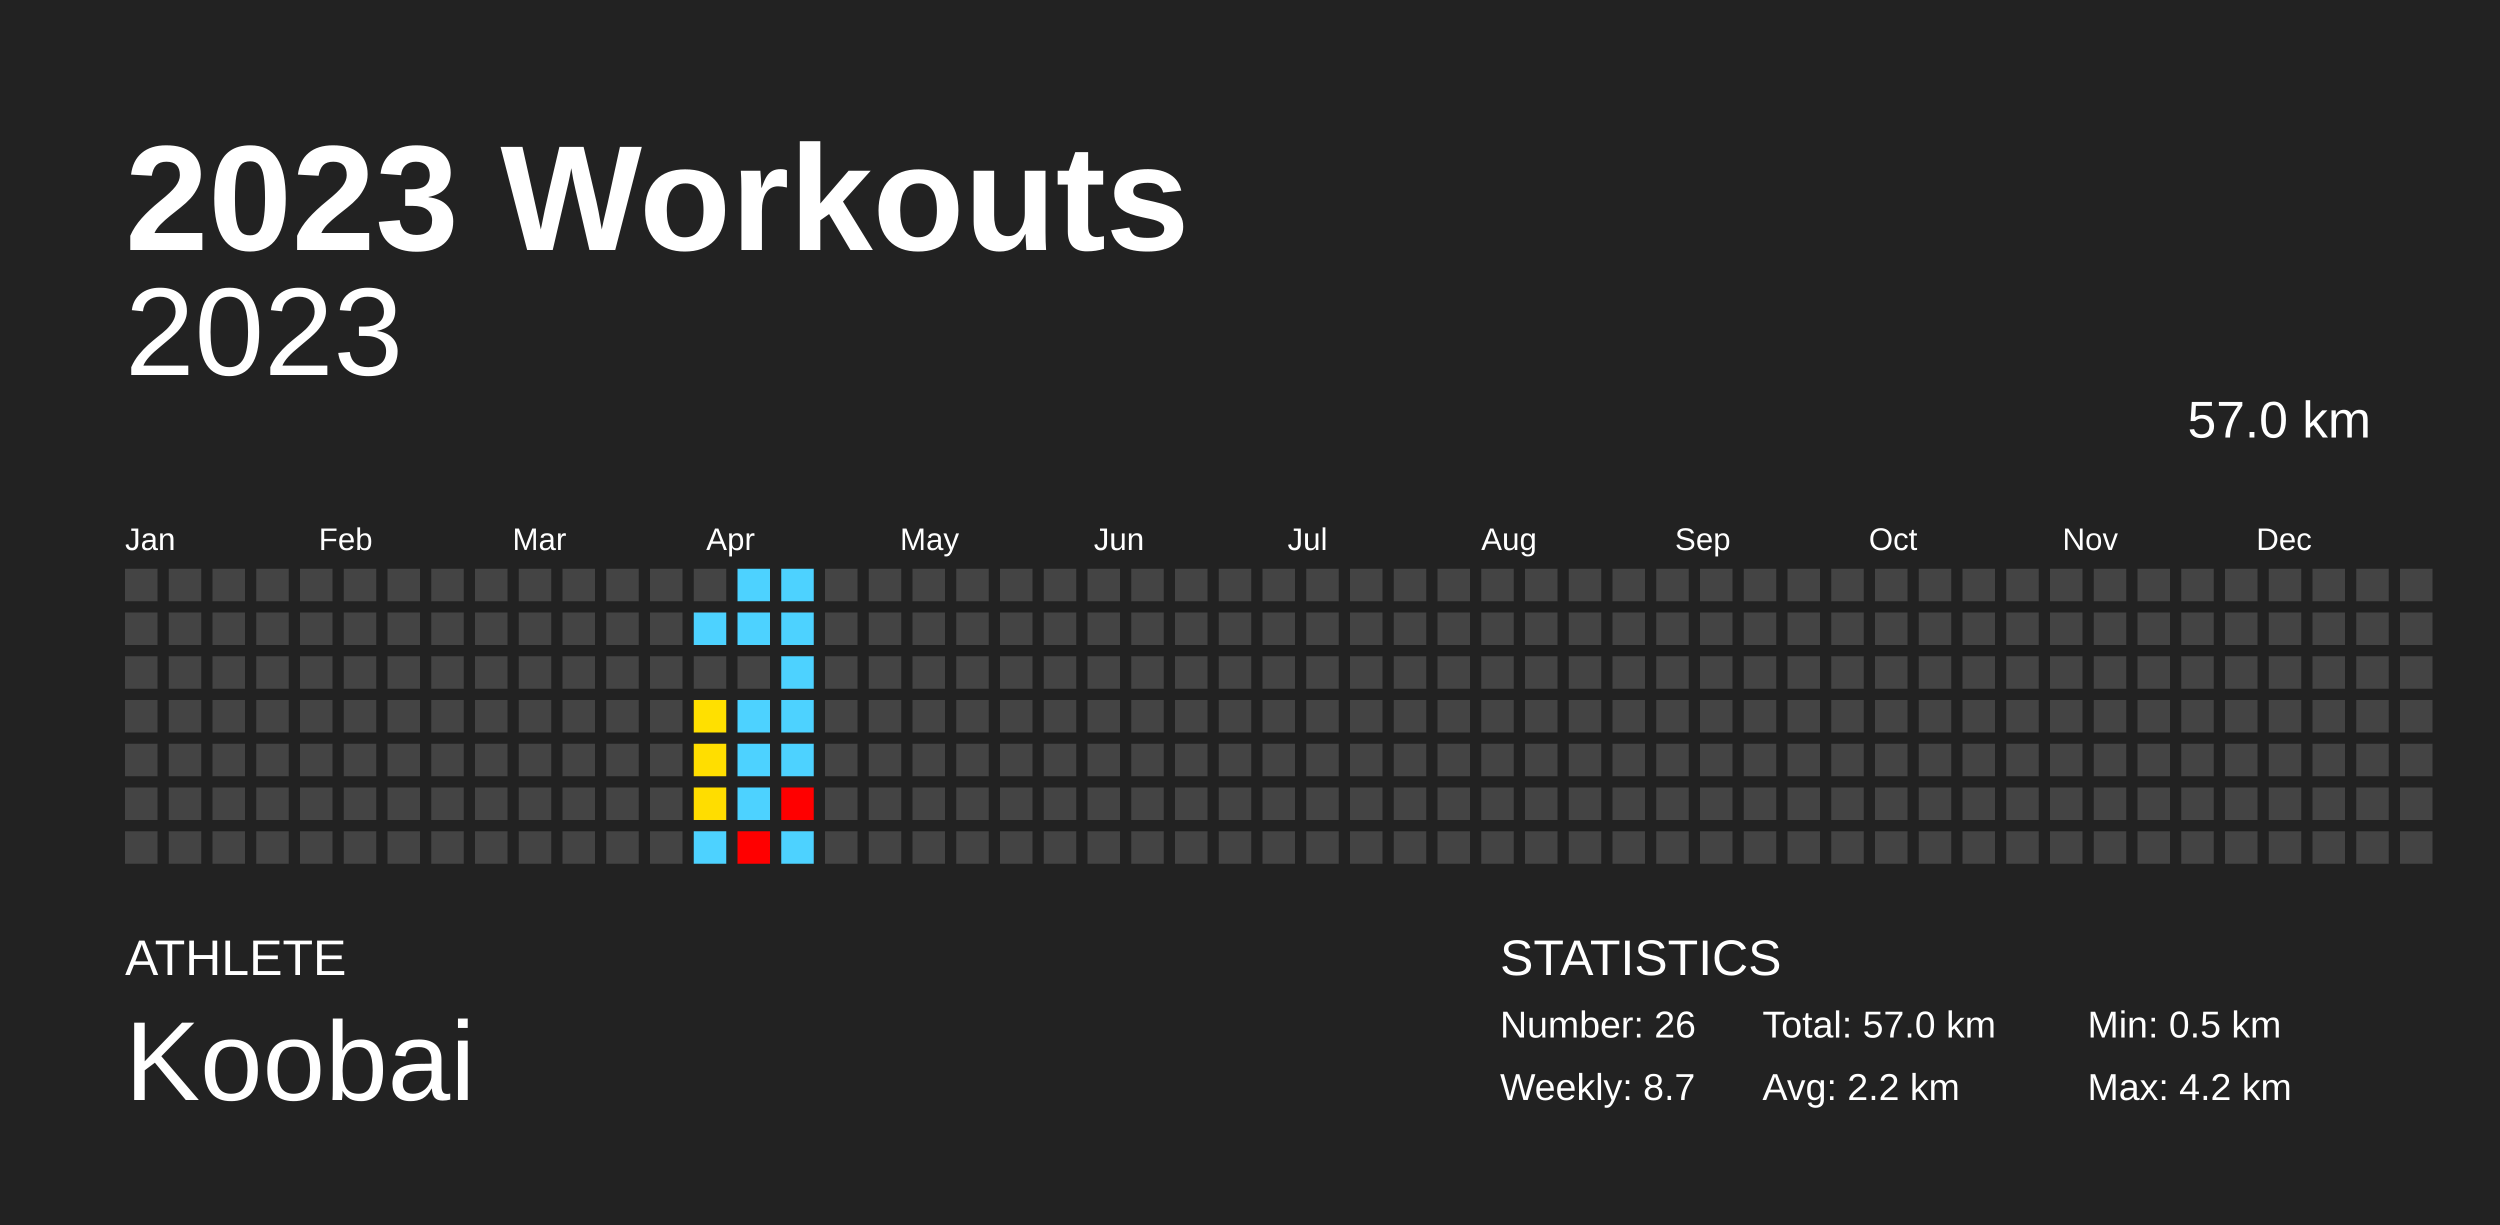
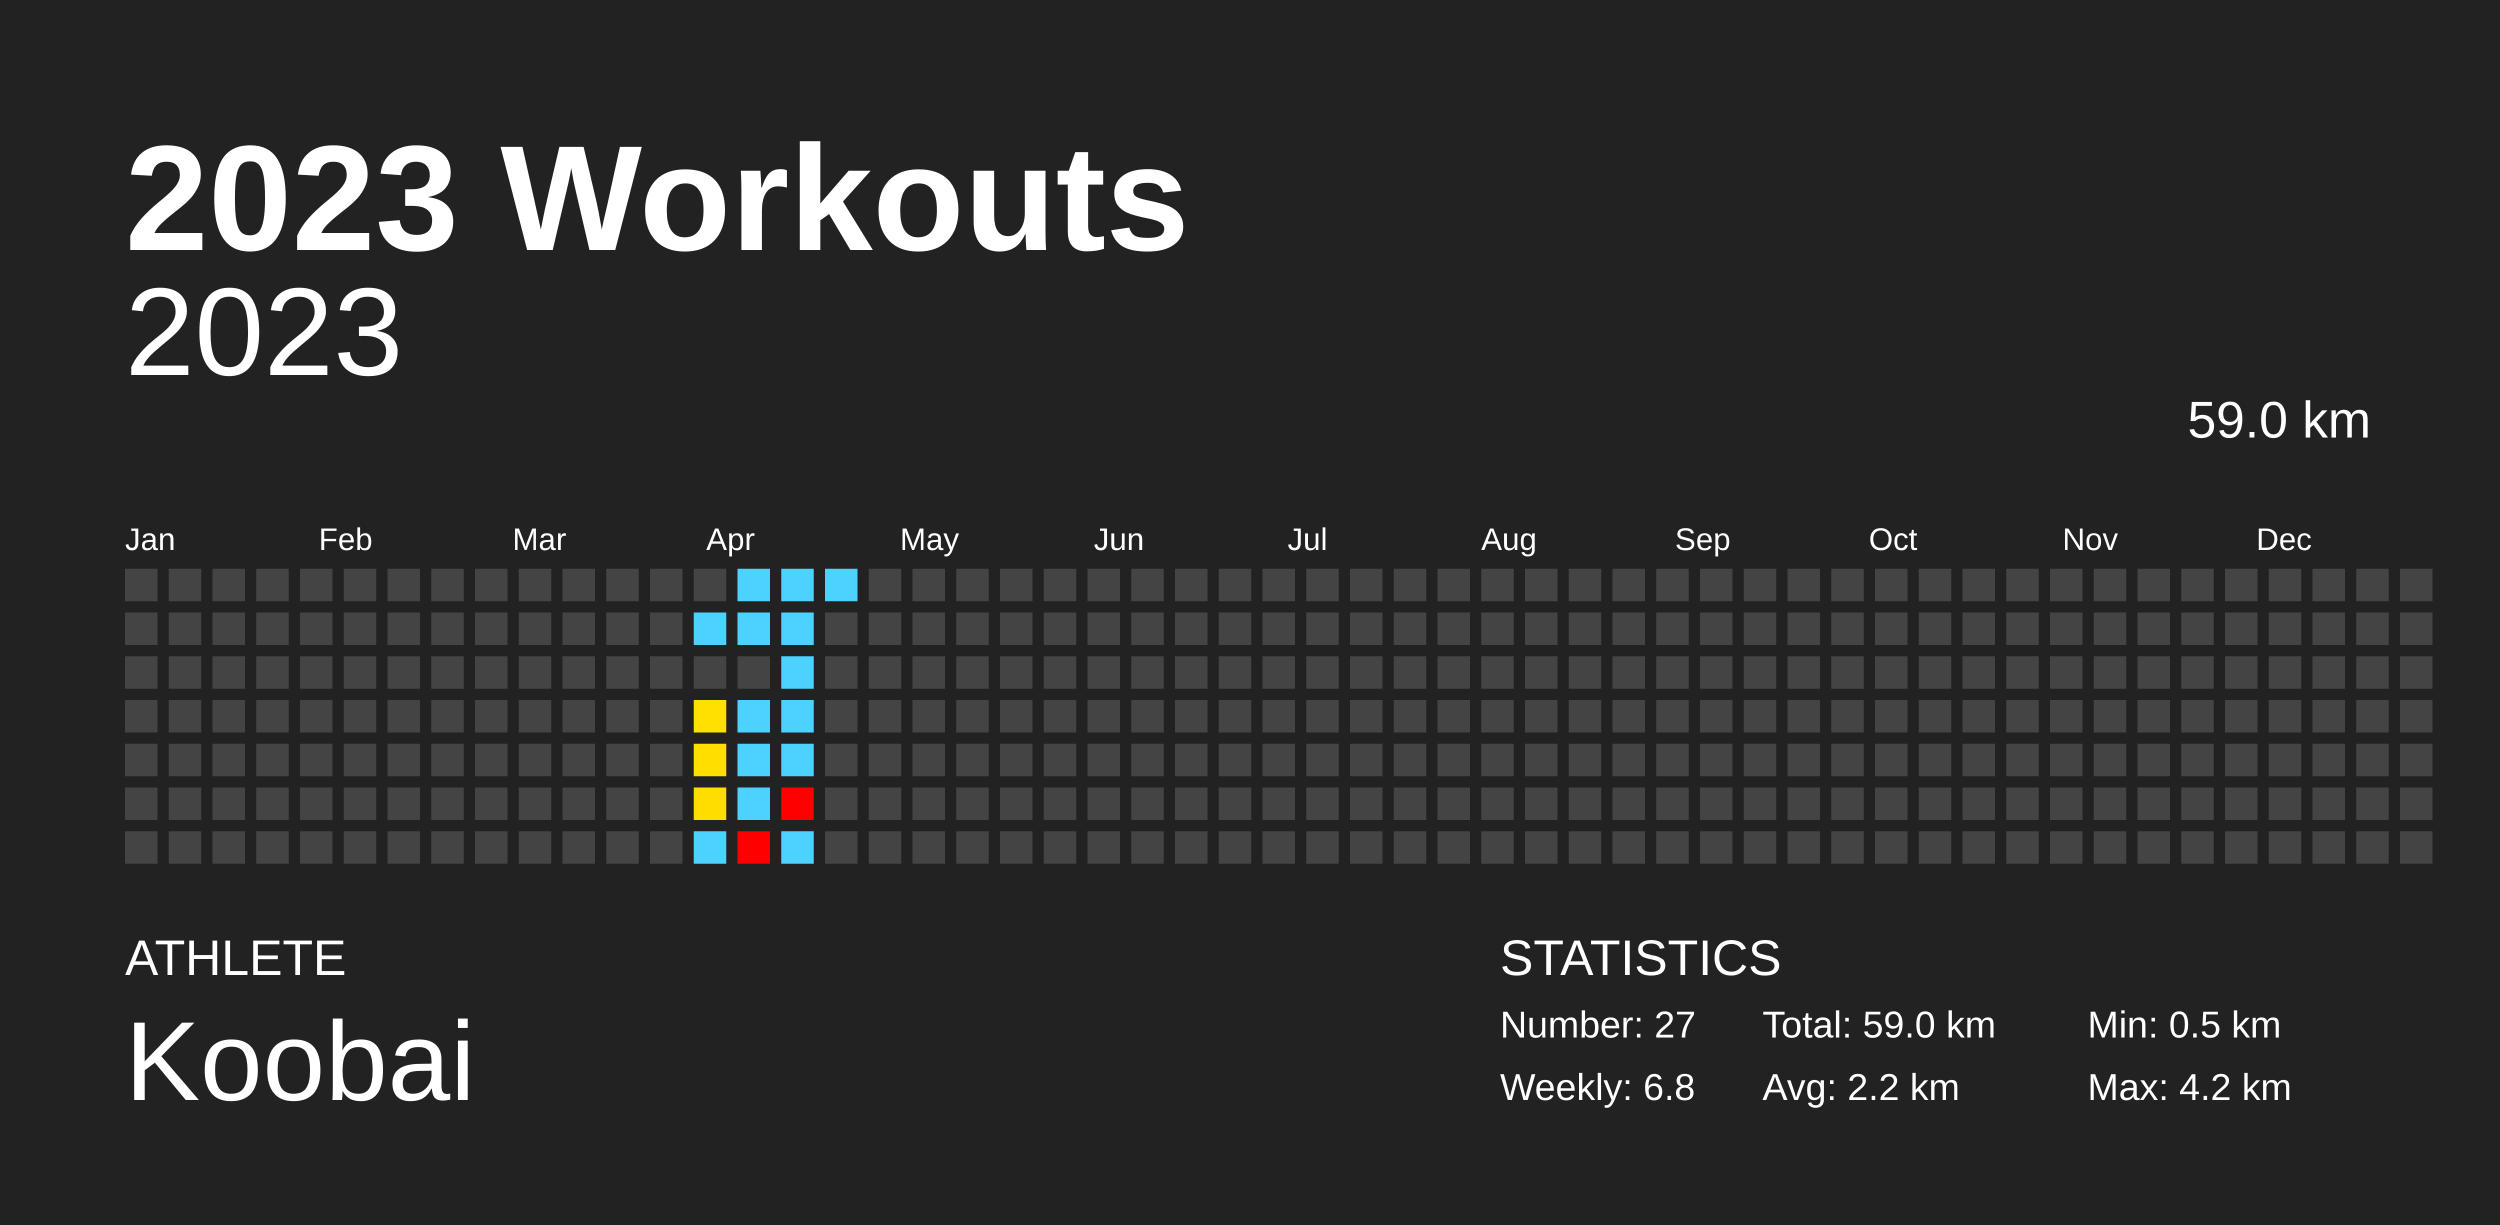
<svg xmlns="http://www.w3.org/2000/svg" baseProfile="full" height="98mm" version="1.1" viewBox="0,0,200,98" width="200mm">
  <defs />
  <rect fill="#222222" height="98" width="200" x="0" y="0" />
  <text fill="#FFFFFF" style="font-size:12px; font-family:Arial; font-weight:bold;" x="10" y="20">2023 Workouts</text>
  <text fill="#FFFFFF" style="font-size:4px; font-family:Arial" x="10" y="78">ATHLETE</text>
  <text fill="#FFFFFF" style="font-size:9px; font-family:Arial" x="10" y="88">Koobai</text>
  <text fill="#FFFFFF" style="font-size:4px; font-family:Arial" x="120" y="78">STATISTICS</text>
-   <text fill="#FFFFFF" style="font-size:3px; font-family:Arial" x="120" y="83">Number: 26</text>
-   <text fill="#FFFFFF" style="font-size:3px; font-family:Arial" x="120" y="88">Weekly: 8.7</text>
-   <text fill="#FFFFFF" style="font-size:3px; font-family:Arial" x="141" y="83">Total: 57.0 km</text>
+   <text fill="#FFFFFF" style="font-size:3px; font-family:Arial" x="120" y="83">Number: 27</text>
+   <text fill="#FFFFFF" style="font-size:3px; font-family:Arial" x="120" y="88">Weekly: 6.8</text>
+   <text fill="#FFFFFF" style="font-size:3px; font-family:Arial" x="141" y="83">Total: 59.0 km</text>
  <text fill="#FFFFFF" style="font-size:3px; font-family:Arial" x="141" y="88">Avg: 2.2 km</text>
  <text fill="#FFFFFF" style="font-size:3px; font-family:Arial" x="167" y="83">Min: 0.5 km</text>
  <text fill="#FFFFFF" style="font-size:3px; font-family:Arial" x="167" y="88">Max: 4.2 km</text>
  <text alignment-baseline="hanging" fill="#FFFFFF" style="font-size:10.0px; font-family:Arial;" x="10" y="30">2023</text>
-   <text alignment-baseline="hanging" fill="#FFFFFF" style="font-size:4.125px; font-family:Arial;" x="175" y="35">57.0 km</text>
+   <text alignment-baseline="hanging" fill="#FFFFFF" style="font-size:4.125px; font-family:Arial;" x="175" y="35">59.0 km</text>
  <text fill="#FFFFFF" style="font-size:2.5px; font-family:Arial" x="10.0" y="44">Jan</text>
  <text fill="#FFFFFF" style="font-size:2.5px; font-family:Arial" x="25.5" y="44">Feb</text>
  <text fill="#FFFFFF" style="font-size:2.5px; font-family:Arial" x="41.0" y="44">Mar</text>
  <text fill="#FFFFFF" style="font-size:2.5px; font-family:Arial" x="56.5" y="44">Apr</text>
  <text fill="#FFFFFF" style="font-size:2.5px; font-family:Arial" x="72.0" y="44">May</text>
  <text fill="#FFFFFF" style="font-size:2.5px; font-family:Arial" x="87.5" y="44">Jun</text>
  <text fill="#FFFFFF" style="font-size:2.5px; font-family:Arial" x="103.0" y="44">Jul</text>
  <text fill="#FFFFFF" style="font-size:2.5px; font-family:Arial" x="118.5" y="44">Aug</text>
  <text fill="#FFFFFF" style="font-size:2.5px; font-family:Arial" x="134.0" y="44">Sep</text>
  <text fill="#FFFFFF" style="font-size:2.5px; font-family:Arial" x="149.5" y="44">Oct</text>
  <text fill="#FFFFFF" style="font-size:2.5px; font-family:Arial" x="165.0" y="44">Nov</text>
  <text fill="#FFFFFF" style="font-size:2.5px; font-family:Arial" x="180.5" y="44">Dec</text>
  <rect fill="#444444" height="2.6" width="2.6" x="10.0" y="45.5" />
  <rect fill="#444444" height="2.6" width="2.6" x="10.0" y="49.0" />
  <rect fill="#444444" height="2.6" width="2.6" x="10.0" y="52.5" />
  <rect fill="#444444" height="2.6" width="2.6" x="10.0" y="56.0" />
  <rect fill="#444444" height="2.6" width="2.6" x="10.0" y="59.5" />
  <rect fill="#444444" height="2.6" width="2.6" x="10.0" y="63.0" />
  <rect fill="#444444" height="2.6" width="2.6" x="10.0" y="66.5" />
  <rect fill="#444444" height="2.6" width="2.6" x="13.5" y="45.5" />
  <rect fill="#444444" height="2.6" width="2.6" x="13.5" y="49.0" />
  <rect fill="#444444" height="2.6" width="2.6" x="13.5" y="52.5" />
  <rect fill="#444444" height="2.6" width="2.6" x="13.5" y="56.0" />
  <rect fill="#444444" height="2.6" width="2.6" x="13.5" y="59.5" />
  <rect fill="#444444" height="2.6" width="2.6" x="13.5" y="63.0" />
  <rect fill="#444444" height="2.6" width="2.6" x="13.5" y="66.5" />
  <rect fill="#444444" height="2.6" width="2.6" x="17.0" y="45.5" />
  <rect fill="#444444" height="2.6" width="2.6" x="17.0" y="49.0" />
  <rect fill="#444444" height="2.6" width="2.6" x="17.0" y="52.5" />
  <rect fill="#444444" height="2.6" width="2.6" x="17.0" y="56.0" />
  <rect fill="#444444" height="2.6" width="2.6" x="17.0" y="59.5" />
  <rect fill="#444444" height="2.6" width="2.6" x="17.0" y="63.0" />
  <rect fill="#444444" height="2.6" width="2.6" x="17.0" y="66.5" />
  <rect fill="#444444" height="2.6" width="2.6" x="20.5" y="45.5" />
  <rect fill="#444444" height="2.6" width="2.6" x="20.5" y="49.0" />
  <rect fill="#444444" height="2.6" width="2.6" x="20.5" y="52.5" />
  <rect fill="#444444" height="2.6" width="2.6" x="20.5" y="56.0" />
  <rect fill="#444444" height="2.6" width="2.6" x="20.5" y="59.5" />
  <rect fill="#444444" height="2.6" width="2.6" x="20.5" y="63.0" />
  <rect fill="#444444" height="2.6" width="2.6" x="20.5" y="66.5" />
  <rect fill="#444444" height="2.6" width="2.6" x="24.0" y="45.5" />
  <rect fill="#444444" height="2.6" width="2.6" x="24.0" y="49.0" />
  <rect fill="#444444" height="2.6" width="2.6" x="24.0" y="52.5" />
  <rect fill="#444444" height="2.6" width="2.6" x="24.0" y="56.0" />
  <rect fill="#444444" height="2.6" width="2.6" x="24.0" y="59.5" />
  <rect fill="#444444" height="2.6" width="2.6" x="24.0" y="63.0" />
  <rect fill="#444444" height="2.6" width="2.6" x="24.0" y="66.5" />
  <rect fill="#444444" height="2.6" width="2.6" x="27.5" y="45.5" />
  <rect fill="#444444" height="2.6" width="2.6" x="27.5" y="49.0" />
  <rect fill="#444444" height="2.6" width="2.6" x="27.5" y="52.5" />
  <rect fill="#444444" height="2.6" width="2.6" x="27.5" y="56.0" />
  <rect fill="#444444" height="2.6" width="2.6" x="27.5" y="59.5" />
  <rect fill="#444444" height="2.6" width="2.6" x="27.5" y="63.0" />
  <rect fill="#444444" height="2.6" width="2.6" x="27.5" y="66.5" />
  <rect fill="#444444" height="2.6" width="2.6" x="31.0" y="45.5" />
  <rect fill="#444444" height="2.6" width="2.6" x="31.0" y="49.0" />
  <rect fill="#444444" height="2.6" width="2.6" x="31.0" y="52.5" />
  <rect fill="#444444" height="2.6" width="2.6" x="31.0" y="56.0" />
  <rect fill="#444444" height="2.6" width="2.6" x="31.0" y="59.5" />
  <rect fill="#444444" height="2.6" width="2.6" x="31.0" y="63.0" />
  <rect fill="#444444" height="2.6" width="2.6" x="31.0" y="66.5" />
  <rect fill="#444444" height="2.6" width="2.6" x="34.5" y="45.5" />
  <rect fill="#444444" height="2.6" width="2.6" x="34.5" y="49.0" />
  <rect fill="#444444" height="2.6" width="2.6" x="34.5" y="52.5" />
  <rect fill="#444444" height="2.6" width="2.6" x="34.5" y="56.0" />
  <rect fill="#444444" height="2.6" width="2.6" x="34.5" y="59.5" />
  <rect fill="#444444" height="2.6" width="2.6" x="34.5" y="63.0" />
  <rect fill="#444444" height="2.6" width="2.6" x="34.5" y="66.5" />
  <rect fill="#444444" height="2.6" width="2.6" x="38.0" y="45.5" />
  <rect fill="#444444" height="2.6" width="2.6" x="38.0" y="49.0" />
  <rect fill="#444444" height="2.6" width="2.6" x="38.0" y="52.5" />
  <rect fill="#444444" height="2.6" width="2.6" x="38.0" y="56.0" />
  <rect fill="#444444" height="2.6" width="2.6" x="38.0" y="59.5" />
  <rect fill="#444444" height="2.6" width="2.6" x="38.0" y="63.0" />
  <rect fill="#444444" height="2.6" width="2.6" x="38.0" y="66.5" />
  <rect fill="#444444" height="2.6" width="2.6" x="41.5" y="45.5" />
  <rect fill="#444444" height="2.6" width="2.6" x="41.5" y="49.0" />
  <rect fill="#444444" height="2.6" width="2.6" x="41.5" y="52.5" />
  <rect fill="#444444" height="2.6" width="2.6" x="41.5" y="56.0" />
  <rect fill="#444444" height="2.6" width="2.6" x="41.5" y="59.5" />
  <rect fill="#444444" height="2.6" width="2.6" x="41.5" y="63.0" />
  <rect fill="#444444" height="2.6" width="2.6" x="41.5" y="66.5" />
  <rect fill="#444444" height="2.6" width="2.6" x="45.0" y="45.5" />
  <rect fill="#444444" height="2.6" width="2.6" x="45.0" y="49.0" />
  <rect fill="#444444" height="2.6" width="2.6" x="45.0" y="52.5" />
  <rect fill="#444444" height="2.6" width="2.6" x="45.0" y="56.0" />
  <rect fill="#444444" height="2.6" width="2.6" x="45.0" y="59.5" />
  <rect fill="#444444" height="2.6" width="2.6" x="45.0" y="63.0" />
  <rect fill="#444444" height="2.6" width="2.6" x="45.0" y="66.5" />
  <rect fill="#444444" height="2.6" width="2.6" x="48.5" y="45.5" />
  <rect fill="#444444" height="2.6" width="2.6" x="48.5" y="49.0" />
  <rect fill="#444444" height="2.6" width="2.6" x="48.5" y="52.5" />
  <rect fill="#444444" height="2.6" width="2.6" x="48.5" y="56.0" />
  <rect fill="#444444" height="2.6" width="2.6" x="48.5" y="59.5" />
  <rect fill="#444444" height="2.6" width="2.6" x="48.5" y="63.0" />
  <rect fill="#444444" height="2.6" width="2.6" x="48.5" y="66.5" />
  <rect fill="#444444" height="2.6" width="2.6" x="52.0" y="45.5" />
  <rect fill="#444444" height="2.6" width="2.6" x="52.0" y="49.0" />
  <rect fill="#444444" height="2.6" width="2.6" x="52.0" y="52.5" />
  <rect fill="#444444" height="2.6" width="2.6" x="52.0" y="56.0" />
  <rect fill="#444444" height="2.6" width="2.6" x="52.0" y="59.5" />
  <rect fill="#444444" height="2.6" width="2.6" x="52.0" y="63.0" />
  <rect fill="#444444" height="2.6" width="2.6" x="52.0" y="66.5" />
  <rect fill="#444444" height="2.6" width="2.6" x="55.5" y="45.5" />
  <rect fill="#4dd2ff" height="2.6" width="2.6" x="55.5" y="49.0" />
  <rect fill="#444444" height="2.6" width="2.6" x="55.5" y="52.5" />
  <rect fill="#ffe000" height="2.6" width="2.6" x="55.5" y="56.0" />
  <rect fill="#ffde00" height="2.6" width="2.6" x="55.5" y="59.5" />
  <rect fill="#ffdd00" height="2.6" width="2.6" x="55.5" y="63.0" />
  <rect fill="#4dd2ff" height="2.6" width="2.6" x="55.5" y="66.5" />
  <rect fill="#4dd2ff" height="2.6" width="2.6" x="59.0" y="45.5" />
  <rect fill="#4dd2ff" height="2.6" width="2.6" x="59.0" y="49.0" />
  <rect fill="#444444" height="2.6" width="2.6" x="59.0" y="52.5" />
  <rect fill="#4dd2ff" height="2.6" width="2.6" x="59.0" y="56.0" />
  <rect fill="#4dd2ff" height="2.6" width="2.6" x="59.0" y="59.5" />
  <rect fill="#4dd2ff" height="2.6" width="2.6" x="59.0" y="63.0" />
  <rect fill="red" height="2.6" width="2.6" x="59.0" y="66.5" />
  <rect fill="#4dd2ff" height="2.6" width="2.6" x="62.5" y="45.5" />
  <rect fill="#4dd2ff" height="2.6" width="2.6" x="62.5" y="49.0" />
  <rect fill="#4dd2ff" height="2.6" width="2.6" x="62.5" y="52.5" />
  <rect fill="#4dd2ff" height="2.6" width="2.6" x="62.5" y="56.0" />
  <rect fill="#4dd2ff" height="2.6" width="2.6" x="62.5" y="59.5" />
  <rect fill="red" height="2.6" width="2.6" x="62.5" y="63.0" />
  <rect fill="#4dd2ff" height="2.6" width="2.6" x="62.5" y="66.5" />
-   <rect fill="#444444" height="2.6" width="2.6" x="66.0" y="45.5" />
+   <rect fill="#4dd2ff" height="2.6" width="2.6" x="66.0" y="45.5" />
  <rect fill="#444444" height="2.6" width="2.6" x="66.0" y="49.0" />
  <rect fill="#444444" height="2.6" width="2.6" x="66.0" y="52.5" />
  <rect fill="#444444" height="2.6" width="2.6" x="66.0" y="56.0" />
  <rect fill="#444444" height="2.6" width="2.6" x="66.0" y="59.5" />
  <rect fill="#444444" height="2.6" width="2.6" x="66.0" y="63.0" />
  <rect fill="#444444" height="2.6" width="2.6" x="66.0" y="66.5" />
  <rect fill="#444444" height="2.6" width="2.6" x="69.5" y="45.5" />
  <rect fill="#444444" height="2.6" width="2.6" x="69.5" y="49.0" />
  <rect fill="#444444" height="2.6" width="2.6" x="69.5" y="52.5" />
  <rect fill="#444444" height="2.6" width="2.6" x="69.5" y="56.0" />
  <rect fill="#444444" height="2.6" width="2.6" x="69.5" y="59.5" />
  <rect fill="#444444" height="2.6" width="2.6" x="69.5" y="63.0" />
  <rect fill="#444444" height="2.6" width="2.6" x="69.5" y="66.5" />
  <rect fill="#444444" height="2.6" width="2.6" x="73.0" y="45.5" />
  <rect fill="#444444" height="2.6" width="2.6" x="73.0" y="49.0" />
  <rect fill="#444444" height="2.6" width="2.6" x="73.0" y="52.5" />
  <rect fill="#444444" height="2.6" width="2.6" x="73.0" y="56.0" />
  <rect fill="#444444" height="2.6" width="2.6" x="73.0" y="59.5" />
  <rect fill="#444444" height="2.6" width="2.6" x="73.0" y="63.0" />
  <rect fill="#444444" height="2.6" width="2.6" x="73.0" y="66.5" />
  <rect fill="#444444" height="2.6" width="2.6" x="76.5" y="45.5" />
  <rect fill="#444444" height="2.6" width="2.6" x="76.5" y="49.0" />
  <rect fill="#444444" height="2.6" width="2.6" x="76.5" y="52.5" />
  <rect fill="#444444" height="2.6" width="2.6" x="76.5" y="56.0" />
  <rect fill="#444444" height="2.6" width="2.6" x="76.5" y="59.5" />
  <rect fill="#444444" height="2.6" width="2.6" x="76.5" y="63.0" />
  <rect fill="#444444" height="2.6" width="2.6" x="76.5" y="66.5" />
  <rect fill="#444444" height="2.6" width="2.6" x="80.0" y="45.5" />
  <rect fill="#444444" height="2.6" width="2.6" x="80.0" y="49.0" />
  <rect fill="#444444" height="2.6" width="2.6" x="80.0" y="52.5" />
  <rect fill="#444444" height="2.6" width="2.6" x="80.0" y="56.0" />
  <rect fill="#444444" height="2.6" width="2.6" x="80.0" y="59.5" />
  <rect fill="#444444" height="2.6" width="2.6" x="80.0" y="63.0" />
  <rect fill="#444444" height="2.6" width="2.6" x="80.0" y="66.5" />
  <rect fill="#444444" height="2.6" width="2.6" x="83.5" y="45.5" />
  <rect fill="#444444" height="2.6" width="2.6" x="83.5" y="49.0" />
  <rect fill="#444444" height="2.6" width="2.6" x="83.5" y="52.5" />
  <rect fill="#444444" height="2.6" width="2.6" x="83.5" y="56.0" />
  <rect fill="#444444" height="2.6" width="2.6" x="83.5" y="59.5" />
  <rect fill="#444444" height="2.6" width="2.6" x="83.5" y="63.0" />
  <rect fill="#444444" height="2.6" width="2.6" x="83.5" y="66.5" />
  <rect fill="#444444" height="2.6" width="2.6" x="87.0" y="45.5" />
  <rect fill="#444444" height="2.6" width="2.6" x="87.0" y="49.0" />
  <rect fill="#444444" height="2.6" width="2.6" x="87.0" y="52.5" />
  <rect fill="#444444" height="2.6" width="2.6" x="87.0" y="56.0" />
  <rect fill="#444444" height="2.6" width="2.6" x="87.0" y="59.5" />
  <rect fill="#444444" height="2.6" width="2.6" x="87.0" y="63.0" />
  <rect fill="#444444" height="2.6" width="2.6" x="87.0" y="66.5" />
  <rect fill="#444444" height="2.6" width="2.6" x="90.5" y="45.5" />
  <rect fill="#444444" height="2.6" width="2.6" x="90.5" y="49.0" />
  <rect fill="#444444" height="2.6" width="2.6" x="90.5" y="52.5" />
  <rect fill="#444444" height="2.6" width="2.6" x="90.5" y="56.0" />
  <rect fill="#444444" height="2.6" width="2.6" x="90.5" y="59.5" />
  <rect fill="#444444" height="2.6" width="2.6" x="90.5" y="63.0" />
  <rect fill="#444444" height="2.6" width="2.6" x="90.5" y="66.5" />
  <rect fill="#444444" height="2.6" width="2.6" x="94.0" y="45.5" />
  <rect fill="#444444" height="2.6" width="2.6" x="94.0" y="49.0" />
  <rect fill="#444444" height="2.6" width="2.6" x="94.0" y="52.5" />
  <rect fill="#444444" height="2.6" width="2.6" x="94.0" y="56.0" />
  <rect fill="#444444" height="2.6" width="2.6" x="94.0" y="59.5" />
  <rect fill="#444444" height="2.6" width="2.6" x="94.0" y="63.0" />
  <rect fill="#444444" height="2.6" width="2.6" x="94.0" y="66.5" />
  <rect fill="#444444" height="2.6" width="2.6" x="97.5" y="45.5" />
  <rect fill="#444444" height="2.6" width="2.6" x="97.5" y="49.0" />
  <rect fill="#444444" height="2.6" width="2.6" x="97.5" y="52.5" />
  <rect fill="#444444" height="2.6" width="2.6" x="97.5" y="56.0" />
  <rect fill="#444444" height="2.6" width="2.6" x="97.5" y="59.5" />
  <rect fill="#444444" height="2.6" width="2.6" x="97.5" y="63.0" />
  <rect fill="#444444" height="2.6" width="2.6" x="97.5" y="66.5" />
  <rect fill="#444444" height="2.6" width="2.6" x="101.0" y="45.5" />
  <rect fill="#444444" height="2.6" width="2.6" x="101.0" y="49.0" />
  <rect fill="#444444" height="2.6" width="2.6" x="101.0" y="52.5" />
  <rect fill="#444444" height="2.6" width="2.6" x="101.0" y="56.0" />
  <rect fill="#444444" height="2.6" width="2.6" x="101.0" y="59.5" />
  <rect fill="#444444" height="2.6" width="2.6" x="101.0" y="63.0" />
  <rect fill="#444444" height="2.6" width="2.6" x="101.0" y="66.5" />
  <rect fill="#444444" height="2.6" width="2.6" x="104.5" y="45.5" />
  <rect fill="#444444" height="2.6" width="2.6" x="104.5" y="49.0" />
  <rect fill="#444444" height="2.6" width="2.6" x="104.5" y="52.5" />
  <rect fill="#444444" height="2.6" width="2.6" x="104.5" y="56.0" />
  <rect fill="#444444" height="2.6" width="2.6" x="104.5" y="59.5" />
  <rect fill="#444444" height="2.6" width="2.6" x="104.5" y="63.0" />
  <rect fill="#444444" height="2.6" width="2.6" x="104.5" y="66.5" />
  <rect fill="#444444" height="2.6" width="2.6" x="108.0" y="45.5" />
  <rect fill="#444444" height="2.6" width="2.6" x="108.0" y="49.0" />
  <rect fill="#444444" height="2.6" width="2.6" x="108.0" y="52.5" />
  <rect fill="#444444" height="2.6" width="2.6" x="108.0" y="56.0" />
  <rect fill="#444444" height="2.6" width="2.6" x="108.0" y="59.5" />
  <rect fill="#444444" height="2.6" width="2.6" x="108.0" y="63.0" />
  <rect fill="#444444" height="2.6" width="2.6" x="108.0" y="66.5" />
  <rect fill="#444444" height="2.6" width="2.6" x="111.5" y="45.5" />
  <rect fill="#444444" height="2.6" width="2.6" x="111.5" y="49.0" />
  <rect fill="#444444" height="2.6" width="2.6" x="111.5" y="52.5" />
  <rect fill="#444444" height="2.6" width="2.6" x="111.5" y="56.0" />
  <rect fill="#444444" height="2.6" width="2.6" x="111.5" y="59.5" />
  <rect fill="#444444" height="2.6" width="2.6" x="111.5" y="63.0" />
  <rect fill="#444444" height="2.6" width="2.6" x="111.5" y="66.5" />
  <rect fill="#444444" height="2.6" width="2.6" x="115.0" y="45.5" />
  <rect fill="#444444" height="2.6" width="2.6" x="115.0" y="49.0" />
  <rect fill="#444444" height="2.6" width="2.6" x="115.0" y="52.5" />
  <rect fill="#444444" height="2.6" width="2.6" x="115.0" y="56.0" />
  <rect fill="#444444" height="2.6" width="2.6" x="115.0" y="59.5" />
  <rect fill="#444444" height="2.6" width="2.6" x="115.0" y="63.0" />
  <rect fill="#444444" height="2.6" width="2.6" x="115.0" y="66.5" />
  <rect fill="#444444" height="2.6" width="2.6" x="118.5" y="45.5" />
  <rect fill="#444444" height="2.6" width="2.6" x="118.5" y="49.0" />
  <rect fill="#444444" height="2.6" width="2.6" x="118.5" y="52.5" />
  <rect fill="#444444" height="2.6" width="2.6" x="118.5" y="56.0" />
  <rect fill="#444444" height="2.6" width="2.6" x="118.5" y="59.5" />
  <rect fill="#444444" height="2.6" width="2.6" x="118.5" y="63.0" />
  <rect fill="#444444" height="2.6" width="2.6" x="118.5" y="66.5" />
  <rect fill="#444444" height="2.6" width="2.6" x="122.0" y="45.5" />
  <rect fill="#444444" height="2.6" width="2.6" x="122.0" y="49.0" />
  <rect fill="#444444" height="2.6" width="2.6" x="122.0" y="52.5" />
  <rect fill="#444444" height="2.6" width="2.6" x="122.0" y="56.0" />
  <rect fill="#444444" height="2.6" width="2.6" x="122.0" y="59.5" />
  <rect fill="#444444" height="2.6" width="2.6" x="122.0" y="63.0" />
  <rect fill="#444444" height="2.6" width="2.6" x="122.0" y="66.5" />
  <rect fill="#444444" height="2.6" width="2.6" x="125.5" y="45.5" />
  <rect fill="#444444" height="2.6" width="2.6" x="125.5" y="49.0" />
  <rect fill="#444444" height="2.6" width="2.6" x="125.5" y="52.5" />
  <rect fill="#444444" height="2.6" width="2.6" x="125.5" y="56.0" />
  <rect fill="#444444" height="2.6" width="2.6" x="125.5" y="59.5" />
  <rect fill="#444444" height="2.6" width="2.6" x="125.5" y="63.0" />
  <rect fill="#444444" height="2.6" width="2.6" x="125.5" y="66.5" />
  <rect fill="#444444" height="2.6" width="2.6" x="129.0" y="45.5" />
  <rect fill="#444444" height="2.6" width="2.6" x="129.0" y="49.0" />
  <rect fill="#444444" height="2.6" width="2.6" x="129.0" y="52.5" />
  <rect fill="#444444" height="2.6" width="2.6" x="129.0" y="56.0" />
  <rect fill="#444444" height="2.6" width="2.6" x="129.0" y="59.5" />
  <rect fill="#444444" height="2.6" width="2.6" x="129.0" y="63.0" />
  <rect fill="#444444" height="2.6" width="2.6" x="129.0" y="66.5" />
  <rect fill="#444444" height="2.6" width="2.6" x="132.5" y="45.5" />
  <rect fill="#444444" height="2.6" width="2.6" x="132.5" y="49.0" />
  <rect fill="#444444" height="2.6" width="2.6" x="132.5" y="52.5" />
  <rect fill="#444444" height="2.6" width="2.6" x="132.5" y="56.0" />
  <rect fill="#444444" height="2.6" width="2.6" x="132.5" y="59.5" />
  <rect fill="#444444" height="2.6" width="2.6" x="132.5" y="63.0" />
  <rect fill="#444444" height="2.6" width="2.6" x="132.5" y="66.5" />
  <rect fill="#444444" height="2.6" width="2.6" x="136.0" y="45.5" />
  <rect fill="#444444" height="2.6" width="2.6" x="136.0" y="49.0" />
  <rect fill="#444444" height="2.6" width="2.6" x="136.0" y="52.5" />
  <rect fill="#444444" height="2.6" width="2.6" x="136.0" y="56.0" />
  <rect fill="#444444" height="2.6" width="2.6" x="136.0" y="59.5" />
  <rect fill="#444444" height="2.6" width="2.6" x="136.0" y="63.0" />
  <rect fill="#444444" height="2.6" width="2.6" x="136.0" y="66.5" />
  <rect fill="#444444" height="2.6" width="2.6" x="139.5" y="45.5" />
  <rect fill="#444444" height="2.6" width="2.6" x="139.5" y="49.0" />
  <rect fill="#444444" height="2.6" width="2.6" x="139.5" y="52.5" />
  <rect fill="#444444" height="2.6" width="2.6" x="139.5" y="56.0" />
  <rect fill="#444444" height="2.6" width="2.6" x="139.5" y="59.5" />
  <rect fill="#444444" height="2.6" width="2.6" x="139.5" y="63.0" />
  <rect fill="#444444" height="2.6" width="2.6" x="139.5" y="66.5" />
  <rect fill="#444444" height="2.6" width="2.6" x="143.0" y="45.5" />
  <rect fill="#444444" height="2.6" width="2.6" x="143.0" y="49.0" />
  <rect fill="#444444" height="2.6" width="2.6" x="143.0" y="52.5" />
  <rect fill="#444444" height="2.6" width="2.6" x="143.0" y="56.0" />
  <rect fill="#444444" height="2.6" width="2.6" x="143.0" y="59.5" />
  <rect fill="#444444" height="2.6" width="2.6" x="143.0" y="63.0" />
  <rect fill="#444444" height="2.6" width="2.6" x="143.0" y="66.5" />
  <rect fill="#444444" height="2.6" width="2.6" x="146.5" y="45.5" />
  <rect fill="#444444" height="2.6" width="2.6" x="146.5" y="49.0" />
  <rect fill="#444444" height="2.6" width="2.6" x="146.5" y="52.5" />
  <rect fill="#444444" height="2.6" width="2.6" x="146.5" y="56.0" />
  <rect fill="#444444" height="2.6" width="2.6" x="146.5" y="59.5" />
  <rect fill="#444444" height="2.6" width="2.6" x="146.5" y="63.0" />
  <rect fill="#444444" height="2.6" width="2.6" x="146.5" y="66.5" />
  <rect fill="#444444" height="2.6" width="2.6" x="150.0" y="45.5" />
  <rect fill="#444444" height="2.6" width="2.6" x="150.0" y="49.0" />
  <rect fill="#444444" height="2.6" width="2.6" x="150.0" y="52.5" />
  <rect fill="#444444" height="2.6" width="2.6" x="150.0" y="56.0" />
  <rect fill="#444444" height="2.6" width="2.6" x="150.0" y="59.5" />
  <rect fill="#444444" height="2.6" width="2.6" x="150.0" y="63.0" />
  <rect fill="#444444" height="2.6" width="2.6" x="150.0" y="66.5" />
  <rect fill="#444444" height="2.6" width="2.6" x="153.5" y="45.5" />
  <rect fill="#444444" height="2.6" width="2.6" x="153.5" y="49.0" />
  <rect fill="#444444" height="2.6" width="2.6" x="153.5" y="52.5" />
  <rect fill="#444444" height="2.6" width="2.6" x="153.5" y="56.0" />
  <rect fill="#444444" height="2.6" width="2.6" x="153.5" y="59.5" />
  <rect fill="#444444" height="2.6" width="2.6" x="153.5" y="63.0" />
  <rect fill="#444444" height="2.6" width="2.6" x="153.5" y="66.5" />
  <rect fill="#444444" height="2.6" width="2.6" x="157.0" y="45.5" />
  <rect fill="#444444" height="2.6" width="2.6" x="157.0" y="49.0" />
  <rect fill="#444444" height="2.6" width="2.6" x="157.0" y="52.5" />
  <rect fill="#444444" height="2.6" width="2.6" x="157.0" y="56.0" />
  <rect fill="#444444" height="2.6" width="2.6" x="157.0" y="59.5" />
  <rect fill="#444444" height="2.6" width="2.6" x="157.0" y="63.0" />
  <rect fill="#444444" height="2.6" width="2.6" x="157.0" y="66.5" />
  <rect fill="#444444" height="2.6" width="2.6" x="160.5" y="45.5" />
  <rect fill="#444444" height="2.6" width="2.6" x="160.5" y="49.0" />
  <rect fill="#444444" height="2.6" width="2.6" x="160.5" y="52.5" />
  <rect fill="#444444" height="2.6" width="2.6" x="160.5" y="56.0" />
  <rect fill="#444444" height="2.6" width="2.6" x="160.5" y="59.5" />
  <rect fill="#444444" height="2.6" width="2.6" x="160.5" y="63.0" />
  <rect fill="#444444" height="2.6" width="2.6" x="160.5" y="66.5" />
  <rect fill="#444444" height="2.6" width="2.6" x="164.0" y="45.5" />
  <rect fill="#444444" height="2.6" width="2.6" x="164.0" y="49.0" />
  <rect fill="#444444" height="2.6" width="2.6" x="164.0" y="52.5" />
  <rect fill="#444444" height="2.6" width="2.6" x="164.0" y="56.0" />
  <rect fill="#444444" height="2.6" width="2.6" x="164.0" y="59.5" />
  <rect fill="#444444" height="2.6" width="2.6" x="164.0" y="63.0" />
  <rect fill="#444444" height="2.6" width="2.6" x="164.0" y="66.5" />
  <rect fill="#444444" height="2.6" width="2.6" x="167.5" y="45.5" />
  <rect fill="#444444" height="2.6" width="2.6" x="167.5" y="49.0" />
  <rect fill="#444444" height="2.6" width="2.6" x="167.5" y="52.5" />
  <rect fill="#444444" height="2.6" width="2.6" x="167.5" y="56.0" />
  <rect fill="#444444" height="2.6" width="2.6" x="167.5" y="59.5" />
  <rect fill="#444444" height="2.6" width="2.6" x="167.5" y="63.0" />
  <rect fill="#444444" height="2.6" width="2.6" x="167.5" y="66.5" />
  <rect fill="#444444" height="2.6" width="2.6" x="171.0" y="45.5" />
  <rect fill="#444444" height="2.6" width="2.6" x="171.0" y="49.0" />
  <rect fill="#444444" height="2.6" width="2.6" x="171.0" y="52.5" />
  <rect fill="#444444" height="2.6" width="2.6" x="171.0" y="56.0" />
  <rect fill="#444444" height="2.6" width="2.6" x="171.0" y="59.5" />
  <rect fill="#444444" height="2.6" width="2.6" x="171.0" y="63.0" />
  <rect fill="#444444" height="2.6" width="2.6" x="171.0" y="66.5" />
  <rect fill="#444444" height="2.6" width="2.6" x="174.5" y="45.5" />
  <rect fill="#444444" height="2.6" width="2.6" x="174.5" y="49.0" />
  <rect fill="#444444" height="2.6" width="2.6" x="174.5" y="52.5" />
  <rect fill="#444444" height="2.6" width="2.6" x="174.5" y="56.0" />
  <rect fill="#444444" height="2.6" width="2.6" x="174.5" y="59.5" />
  <rect fill="#444444" height="2.6" width="2.6" x="174.5" y="63.0" />
  <rect fill="#444444" height="2.6" width="2.6" x="174.5" y="66.5" />
  <rect fill="#444444" height="2.6" width="2.6" x="178.0" y="45.5" />
  <rect fill="#444444" height="2.6" width="2.6" x="178.0" y="49.0" />
  <rect fill="#444444" height="2.6" width="2.6" x="178.0" y="52.5" />
  <rect fill="#444444" height="2.6" width="2.6" x="178.0" y="56.0" />
  <rect fill="#444444" height="2.6" width="2.6" x="178.0" y="59.5" />
  <rect fill="#444444" height="2.6" width="2.6" x="178.0" y="63.0" />
  <rect fill="#444444" height="2.6" width="2.6" x="178.0" y="66.5" />
  <rect fill="#444444" height="2.6" width="2.6" x="181.5" y="45.5" />
  <rect fill="#444444" height="2.6" width="2.6" x="181.5" y="49.0" />
  <rect fill="#444444" height="2.6" width="2.6" x="181.5" y="52.5" />
  <rect fill="#444444" height="2.6" width="2.6" x="181.5" y="56.0" />
  <rect fill="#444444" height="2.6" width="2.6" x="181.5" y="59.5" />
  <rect fill="#444444" height="2.6" width="2.6" x="181.5" y="63.0" />
  <rect fill="#444444" height="2.6" width="2.6" x="181.5" y="66.5" />
  <rect fill="#444444" height="2.6" width="2.6" x="185.0" y="45.5" />
  <rect fill="#444444" height="2.6" width="2.6" x="185.0" y="49.0" />
  <rect fill="#444444" height="2.6" width="2.6" x="185.0" y="52.5" />
  <rect fill="#444444" height="2.6" width="2.6" x="185.0" y="56.0" />
  <rect fill="#444444" height="2.6" width="2.6" x="185.0" y="59.5" />
  <rect fill="#444444" height="2.6" width="2.6" x="185.0" y="63.0" />
  <rect fill="#444444" height="2.6" width="2.6" x="185.0" y="66.5" />
  <rect fill="#444444" height="2.6" width="2.6" x="188.5" y="45.5" />
  <rect fill="#444444" height="2.6" width="2.6" x="188.5" y="49.0" />
  <rect fill="#444444" height="2.6" width="2.6" x="188.5" y="52.5" />
  <rect fill="#444444" height="2.6" width="2.6" x="188.5" y="56.0" />
  <rect fill="#444444" height="2.6" width="2.6" x="188.5" y="59.5" />
  <rect fill="#444444" height="2.6" width="2.6" x="188.5" y="63.0" />
  <rect fill="#444444" height="2.6" width="2.6" x="188.5" y="66.5" />
  <rect fill="#444444" height="2.6" width="2.6" x="192.0" y="45.5" />
  <rect fill="#444444" height="2.6" width="2.6" x="192.0" y="49.0" />
  <rect fill="#444444" height="2.6" width="2.6" x="192.0" y="52.5" />
  <rect fill="#444444" height="2.6" width="2.6" x="192.0" y="56.0" />
  <rect fill="#444444" height="2.6" width="2.6" x="192.0" y="59.5" />
  <rect fill="#444444" height="2.6" width="2.6" x="192.0" y="63.0" />
  <rect fill="#444444" height="2.6" width="2.6" x="192.0" y="66.5" />
</svg>
